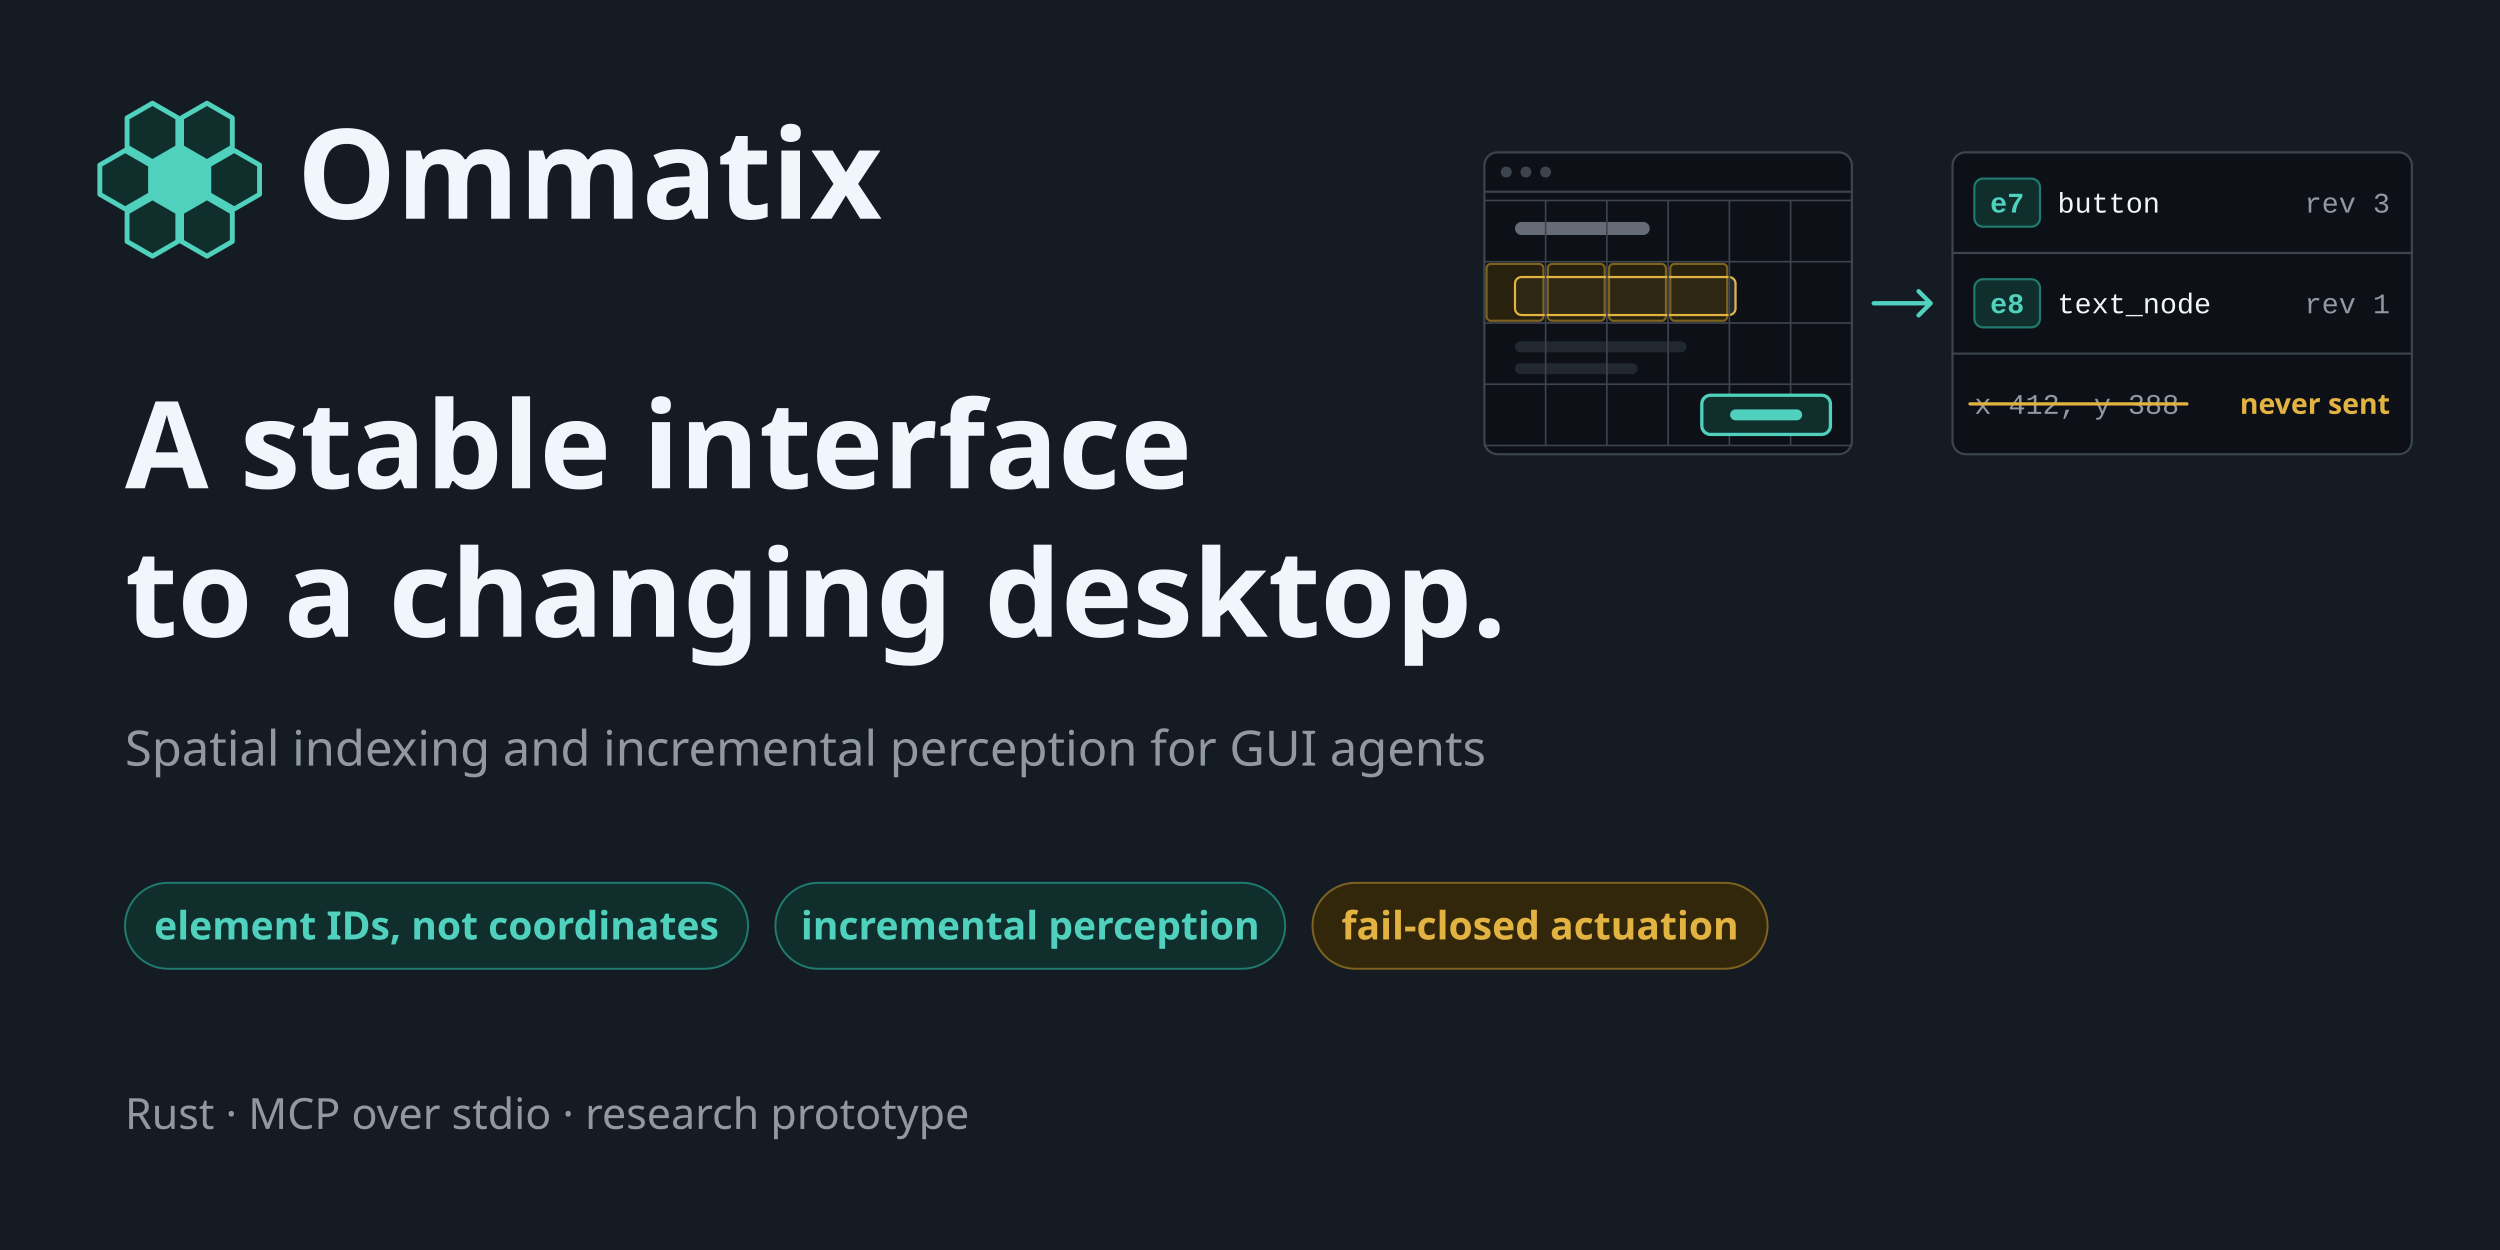
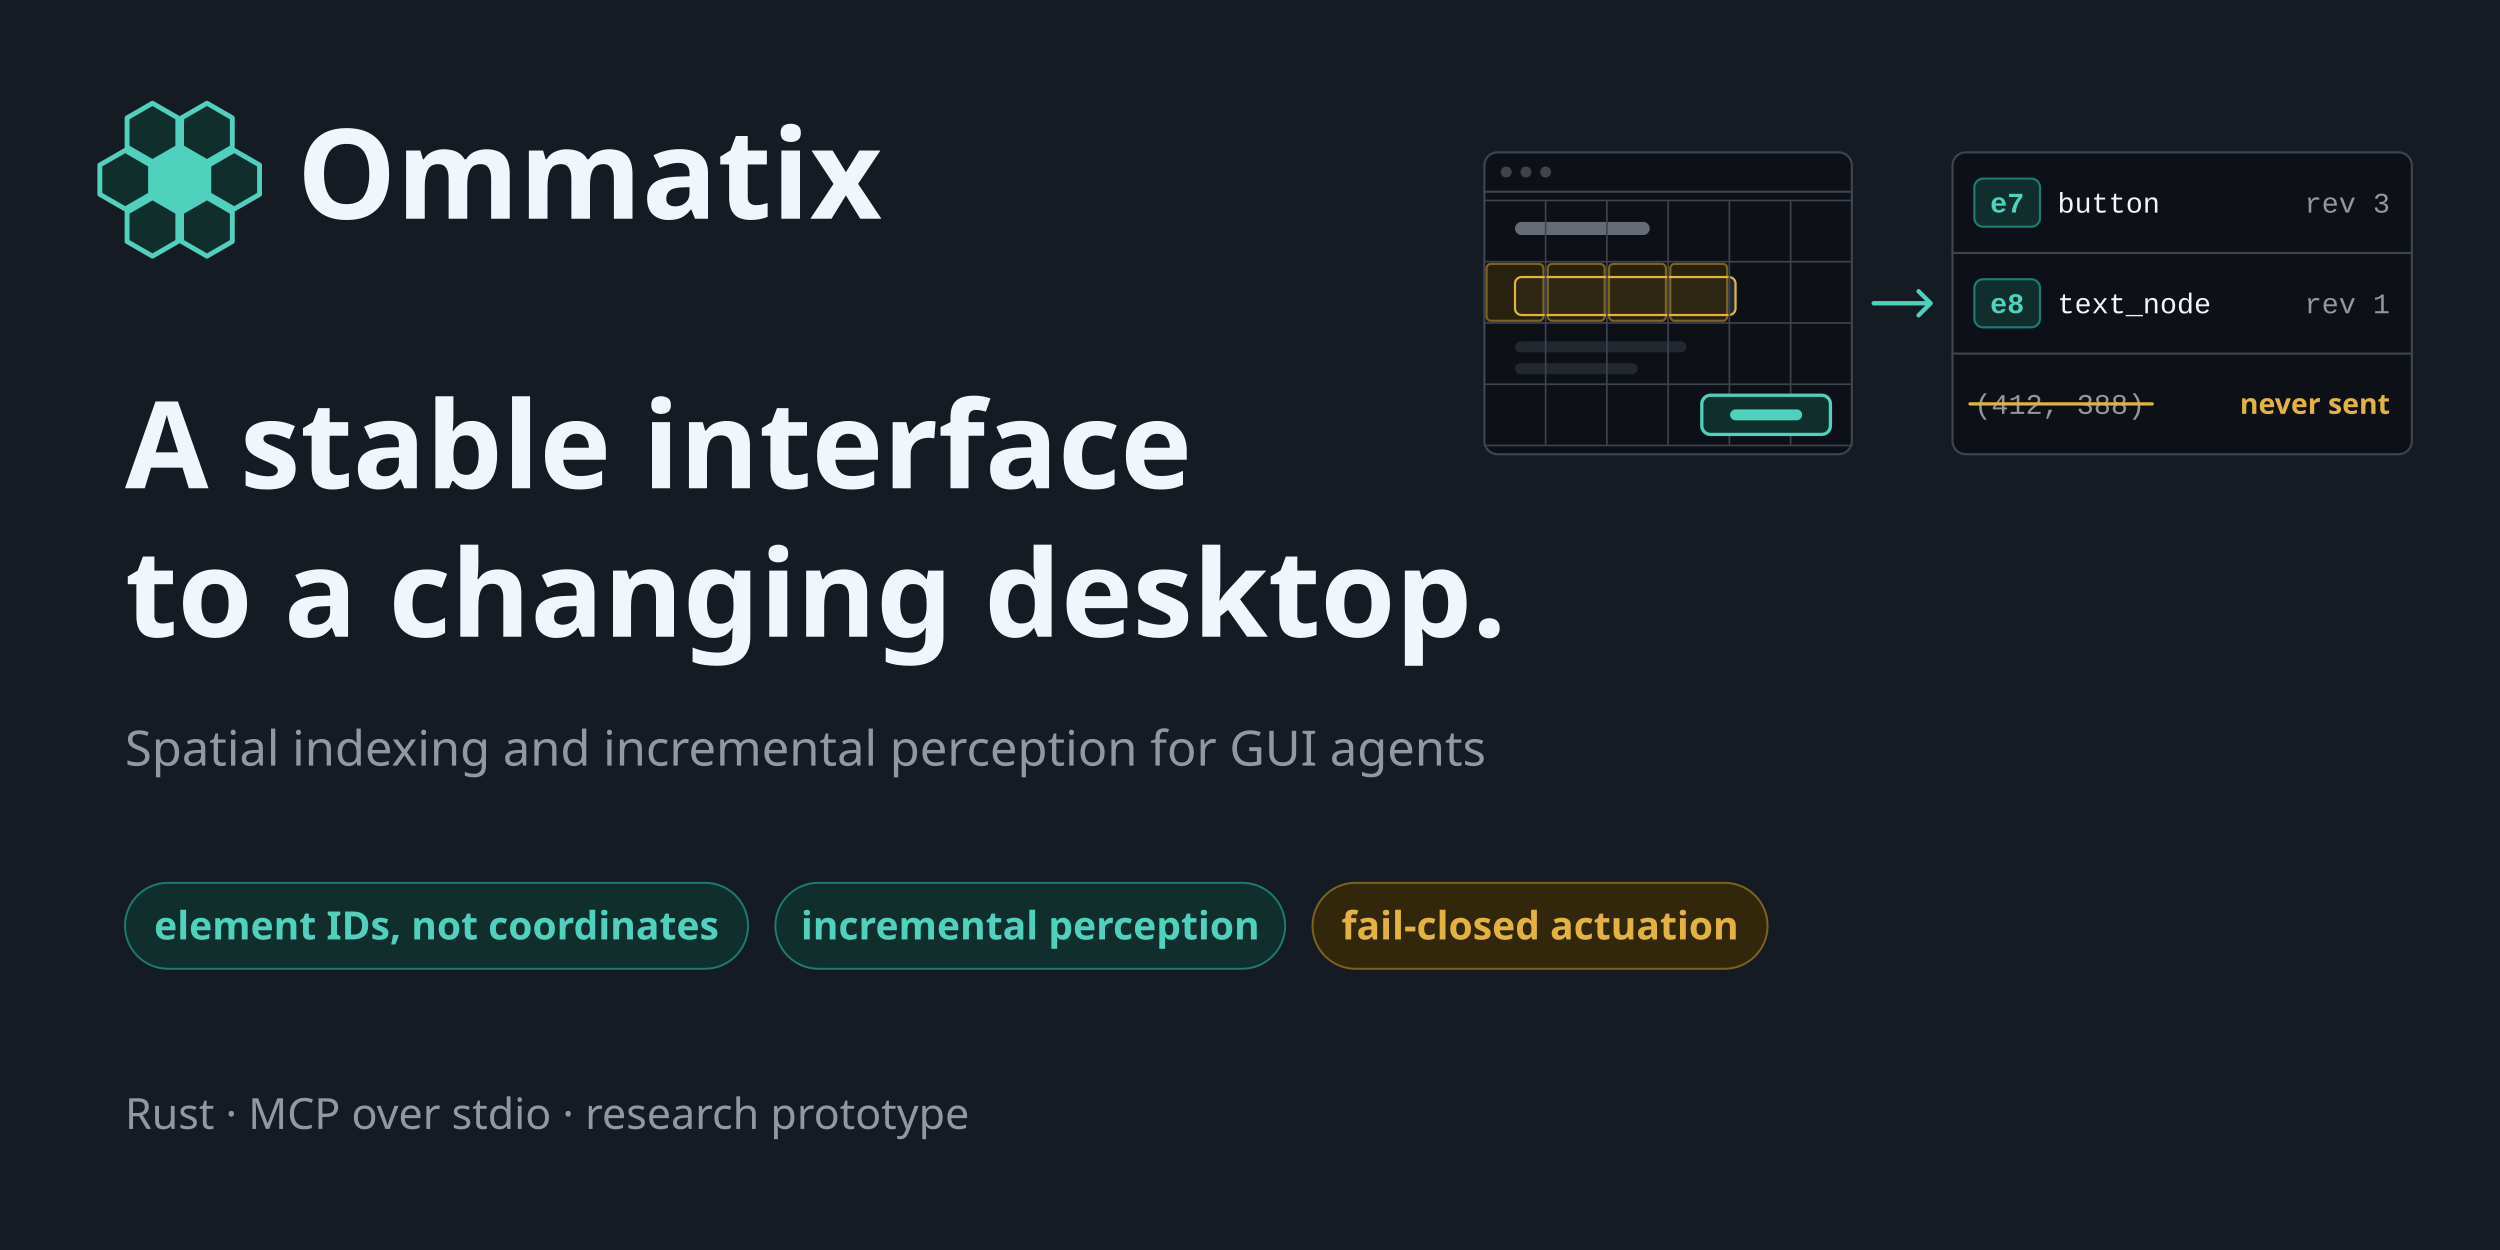
<svg xmlns="http://www.w3.org/2000/svg" viewBox="0 0 1280 640" width="1280" height="640" role="img" aria-labelledby="title desc">
  <style>text{font-family:-apple-system,BlinkMacSystemFont,"Segoe UI","Noto Sans",Helvetica,Arial,sans-serif}.m{font-family:ui-monospace,SFMono-Regular,"SF Mono",Menlo,Consolas,"Liberation Mono",monospace}</style>
  <rect x="0" y="0" width="1280" height="640" fill="#151b23" />
  <g transform="translate(40 48)">
    <polygon points="64.99,51.5 52,59 39.01,51.5 39.01,36.5 52,29 64.99,36.5" fill="#4fd1bd" stroke="#4fd1bd" stroke-width="2.5" stroke-linejoin="round" />
    <polygon points="92.89,51.5 79.9,59 66.91,51.5 66.91,36.5 79.9,29 92.89,36.5" fill="#0f2e2c" stroke="#4fd1bd" stroke-width="2.5" stroke-linejoin="round" />
    <polygon points="78.94,27.34 65.95,34.84 52.96,27.34 52.96,12.34 65.95,4.84 78.94,12.34" fill="#0f2e2c" stroke="#4fd1bd" stroke-width="2.5" stroke-linejoin="round" />
    <polygon points="51.04,27.34 38.05,34.84 25.06,27.34 25.06,12.34 38.05,4.84 51.04,12.34" fill="#0f2e2c" stroke="#4fd1bd" stroke-width="2.5" stroke-linejoin="round" />
    <polygon points="37.09,51.5 24.1,59 11.11,51.5 11.11,36.5 24.1,29 37.09,36.5" fill="#0f2e2c" stroke="#4fd1bd" stroke-width="2.5" stroke-linejoin="round" />
    <polygon points="51.04,75.66 38.05,83.16 25.06,75.66 25.06,60.66 38.05,53.16 51.04,60.66" fill="#0f2e2c" stroke="#4fd1bd" stroke-width="2.5" stroke-linejoin="round" />
    <polygon points="78.94,75.66 65.95,83.16 52.96,75.66 52.96,60.66 65.95,53.16 78.94,60.66" fill="#0f2e2c" stroke="#4fd1bd" stroke-width="2.5" stroke-linejoin="round" />
  </g>
  <text x="152" y="112" font-size="64" fill="#f0f6fc" font-weight="700">Ommatix</text>
  <text x="64" y="250" font-size="62" fill="#f0f6fc" font-weight="700">A stable interface</text>
  <text x="64" y="326" font-size="62" fill="#f0f6fc" font-weight="700">to a changing desktop.</text>
  <text x="64" y="392" font-size="25" fill="#9198a1">Spatial indexing and incremental perception for GUI agents</text>
  <rect x="64" y="452" width="319" height="44" rx="22" fill="#0f2e2c" stroke="#1f7a70" />
  <text x="223.5" y="481" font-size="20" fill="#4fd1bd" font-weight="600" text-anchor="middle">element IDs, not coordinates</text>
  <rect x="397" y="452" width="261" height="44" rx="22" fill="#0f2e2c" stroke="#1f7a70" />
  <text x="527.5" y="481" font-size="20" fill="#4fd1bd" font-weight="600" text-anchor="middle">incremental perception</text>
  <rect x="672" y="452" width="233" height="44" rx="22" fill="#32270a" stroke="#7d6220" />
  <text x="788.5" y="481" font-size="20" fill="#e3b341" font-weight="600" text-anchor="middle">fail-closed actuation</text>
  <text x="64" y="578" font-size="22" fill="#9198a1">Rust · MCP over stdio · research prototype</text>
  <g transform="translate(760 78) scale(1.12)">
    <rect x="0" y="0" width="168" height="138" rx="6" fill="#0d1117" stroke="#3d444d" />
    <path d="M0 18h168" fill="none" stroke="#3d444d" stroke-width="1" stroke-linecap="round" stroke-linejoin="round" />
    <circle cx="10" cy="9" r="2.5" fill="#3d444d" />
    <circle cx="19" cy="9" r="2.5" fill="#3d444d" />
    <circle cx="28" cy="9" r="2.5" fill="#3d444d" />
    <rect x="14" y="31.8" width="61.6" height="6" rx="3" fill="#656c76" />
    <rect x="14" y="57" width="100.8" height="17.36" rx="3" fill="#212830" stroke="#3d444d" />
    <rect x="14" y="86.4" width="78.4" height="5" rx="2.5" fill="#212830" />
    <rect x="14" y="96.4" width="56" height="5" rx="2.5" fill="#212830" />
    <rect x="1" y="51" width="26" height="26" rx="2" fill="#32270a" stroke="#7d6220" fill-opacity="0.75" />
    <rect x="29" y="51" width="26" height="26" rx="2" fill="#32270a" stroke="#7d6220" fill-opacity="0.75" />
    <rect x="57" y="51" width="26" height="26" rx="2" fill="#32270a" stroke="#7d6220" fill-opacity="0.75" />
    <rect x="85" y="51" width="26" height="26" rx="2" fill="#32270a" stroke="#7d6220" fill-opacity="0.75" />
    <rect x="14" y="57" width="100.8" height="17.36" rx="3" fill="none" stroke="#e3b341" />
    <path d="M28 22v112M56 22v112M84 22v112M112 22v112M140 22v112M0 22h168M0 50h168M0 78h168M0 106h168M0 134h168" fill="none" stroke="#3d444d" stroke-width="0.75" stroke-linecap="round" stroke-linejoin="round" />
    <rect x="99.4" y="111.04" width="58.8" height="17.92" rx="4" fill="#0f2e2c" stroke="#4fd1bd" stroke-width="1.5" />
    <rect x="112.34" y="117.5" width="32.93" height="5" rx="2.5" fill="#4fd1bd" />
    <path d="M178 69L204 69M198.5 63.5L204 69L198.5 74.5" fill="none" stroke="#4fd1bd" stroke-width="2" stroke-linecap="round" stroke-linejoin="round" />
    <rect x="214" y="0" width="210" height="138" rx="6" fill="#0d1117" stroke="#3d444d" />
    <rect x="224" y="12" width="30" height="22" rx="4" fill="#0f2e2c" stroke="#1f7a70" />
    <text x="239" y="27.5" font-size="13" fill="#4fd1bd" font-weight="600" text-anchor="middle" class="m">e7</text>
    <text x="262" y="27.55" font-size="13" fill="#f0f6fc" class="m">button</text>
    <text x="414" y="27.55" font-size="13" fill="#9198a1" text-anchor="end" class="m">rev 3</text>
    <path d="M214 46h210" fill="none" stroke="#3d444d" stroke-width="1" stroke-linecap="round" stroke-linejoin="round" />
    <rect x="224" y="58" width="30" height="22" rx="4" fill="#0f2e2c" stroke="#1f7a70" />
    <text x="239" y="73.5" font-size="13" fill="#4fd1bd" font-weight="600" text-anchor="middle" class="m">e8</text>
    <text x="262" y="73.55" font-size="13" fill="#f0f6fc" class="m">text_node</text>
    <text x="414" y="73.55" font-size="13" fill="#9198a1" text-anchor="end" class="m">rev 1</text>
    <path d="M214 92h210" fill="none" stroke="#3d444d" stroke-width="1" stroke-linecap="round" stroke-linejoin="round" />
-     <text x="224" y="119.55" font-size="13" fill="#9198a1" class="m">x 412, y 388</text>
-     <path d="M222 115h99.16" fill="none" stroke="#e3b341" stroke-width="1.5" stroke-linecap="round" stroke-linejoin="round" />
+     <text x="224" y="119.55" font-size="13" fill="#9198a1" class="m">(412, 388)</text>
+     <path d="M222 115h83.3" fill="none" stroke="#e3b341" stroke-width="1.5" stroke-linecap="round" stroke-linejoin="round" />
    <text x="414" y="119.55" font-size="13" fill="#e3b341" font-weight="600" text-anchor="end">never sent</text>
  </g>
</svg>
